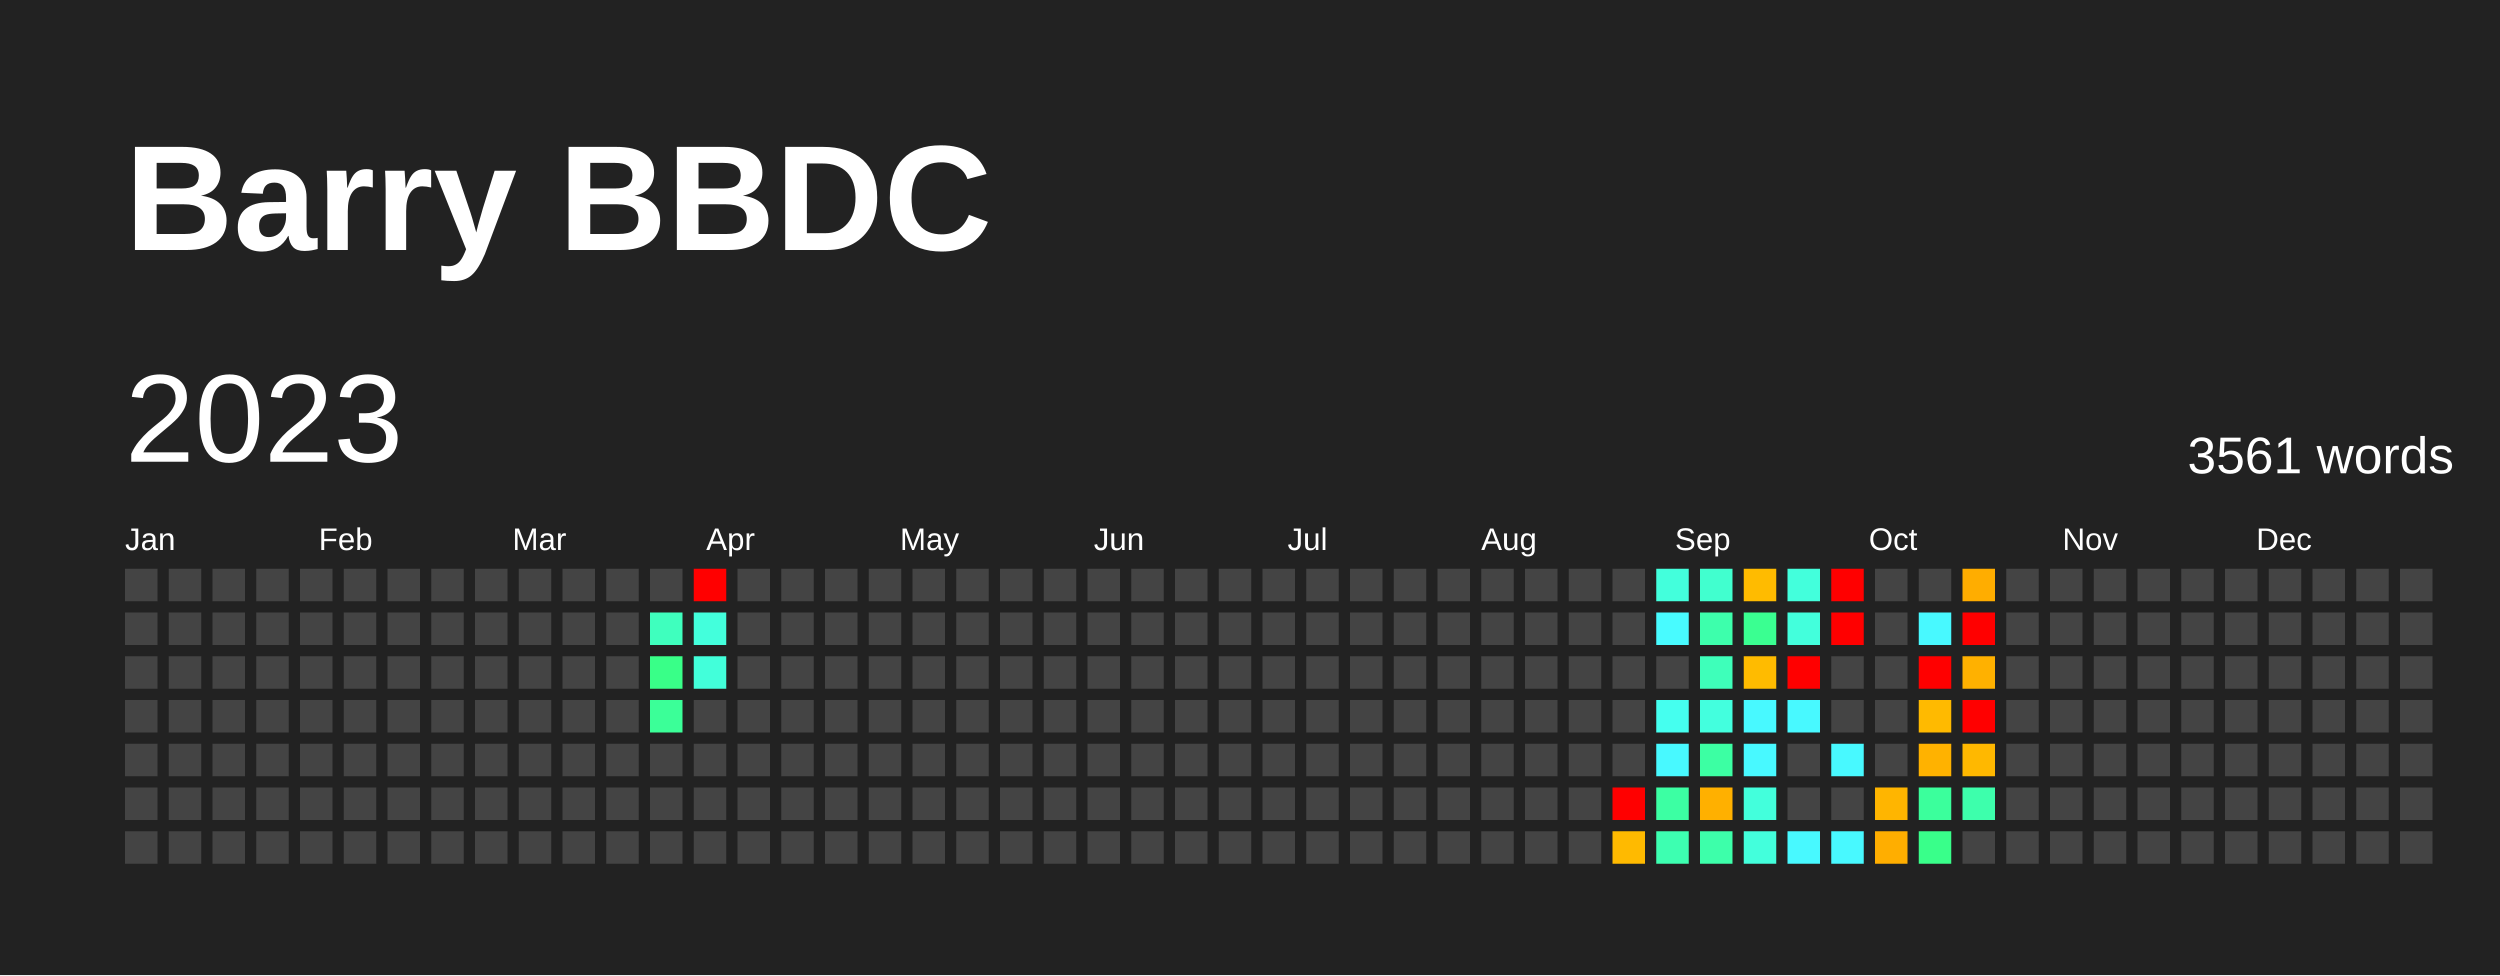
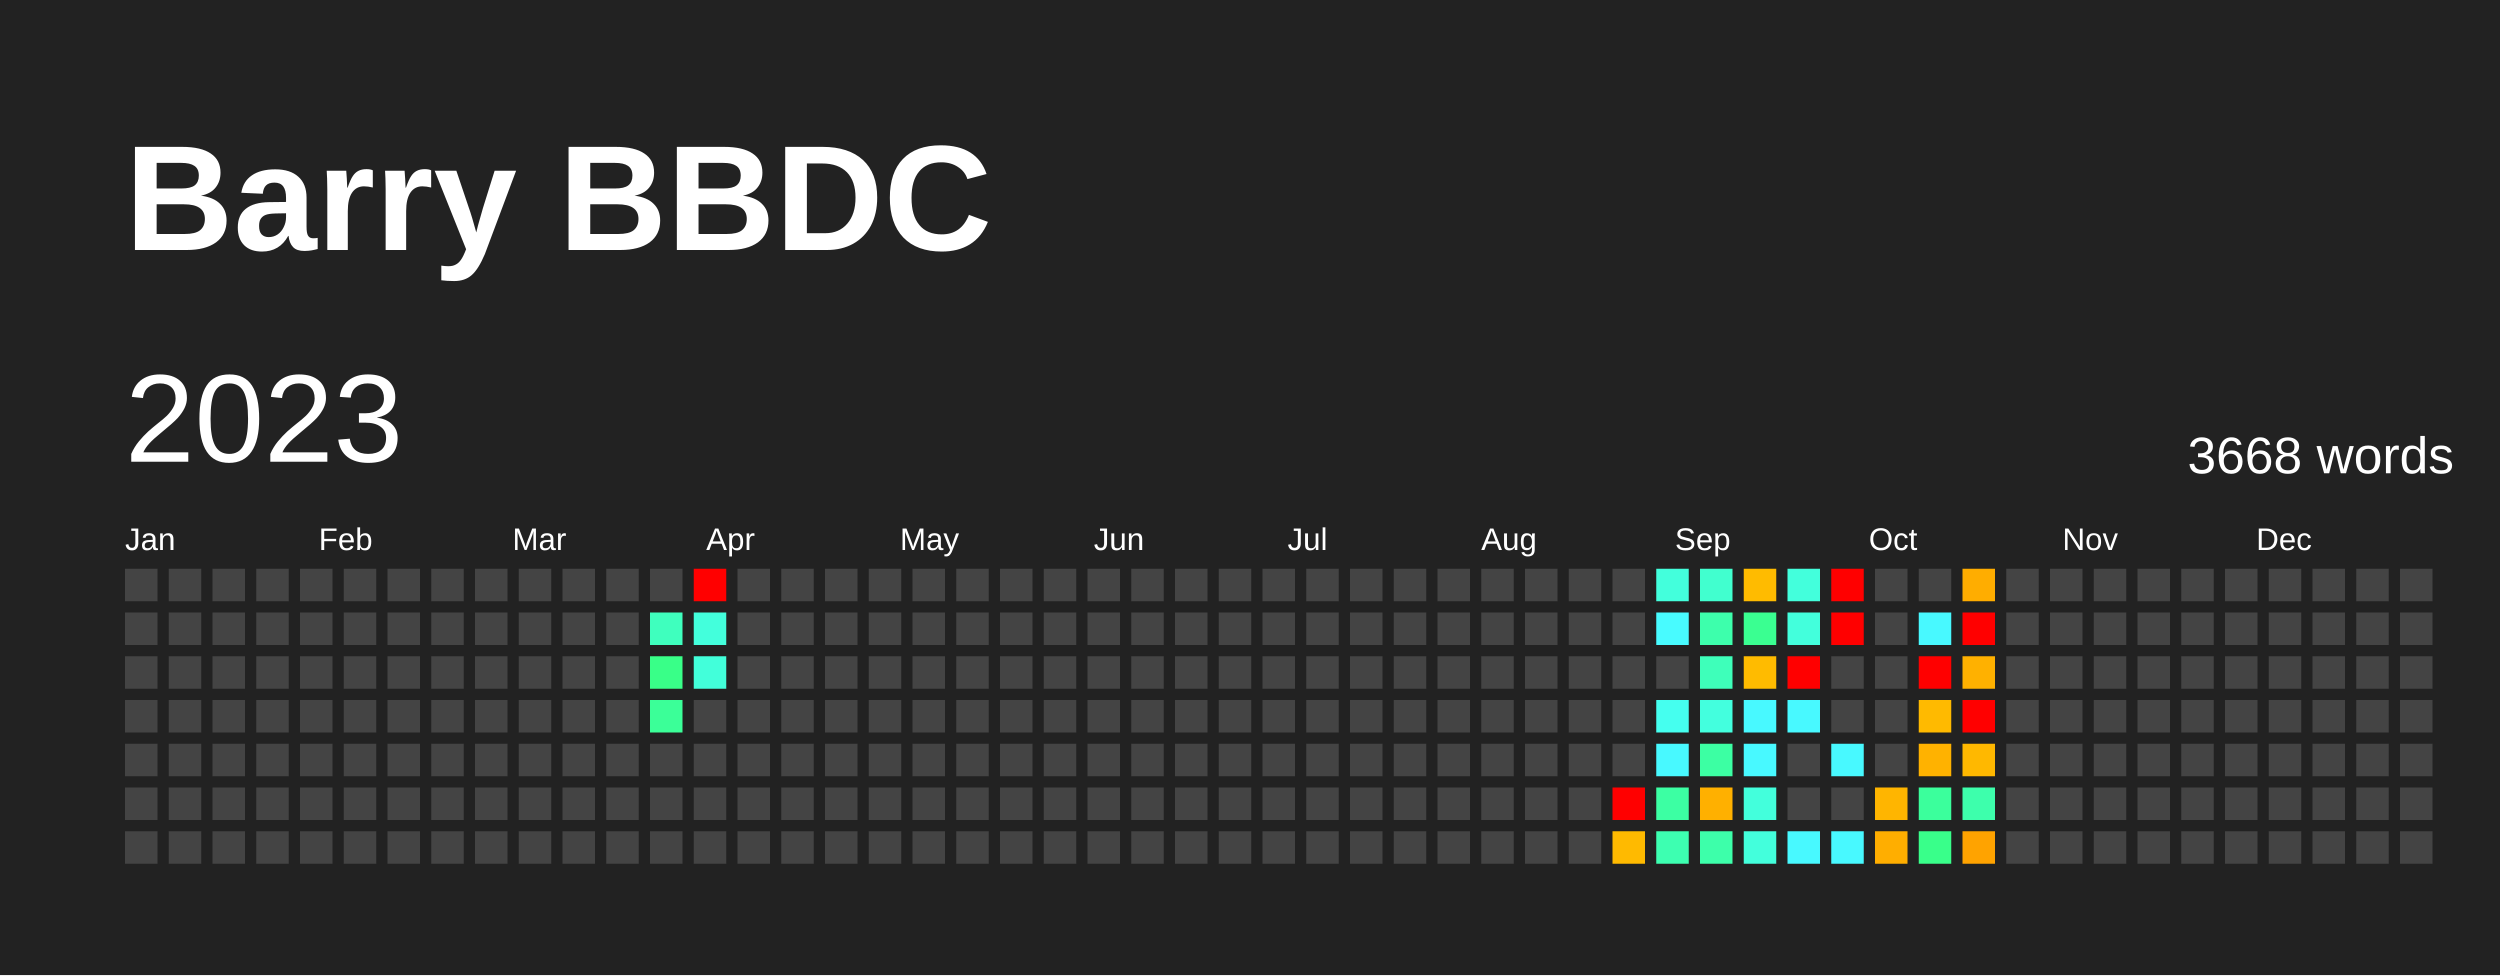
<svg xmlns="http://www.w3.org/2000/svg" baseProfile="full" height="78mm" version="1.1" viewBox="0,0,200,78" width="200mm">
  <defs />
  <rect fill="#222222" height="78" width="200" x="0" y="0" />
  <text fill="#FFFFFF" style="font-size:12px; font-family:Arial; font-weight:bold;" x="10" y="20">Barry BBDC</text>
  <text dominant-baseline="hanging" fill="#FFFFFF" style="font-size:10.0px; font-family:Arial;" x="10" y="30">2023</text>
-   <text dominant-baseline="hanging" fill="#FFFFFF" style="font-size:4.125px; font-family:Arial;" x="175" y="35">3561 words</text>
+   <text dominant-baseline="hanging" fill="#FFFFFF" style="font-size:4.125px; font-family:Arial;" x="175" y="35">3668 words</text>
  <text fill="#FFFFFF" style="font-size:2.5px; font-family:Arial" x="10.0" y="44">Jan</text>
  <text fill="#FFFFFF" style="font-size:2.5px; font-family:Arial" x="25.5" y="44">Feb</text>
  <text fill="#FFFFFF" style="font-size:2.5px; font-family:Arial" x="41.0" y="44">Mar</text>
  <text fill="#FFFFFF" style="font-size:2.5px; font-family:Arial" x="56.5" y="44">Apr</text>
  <text fill="#FFFFFF" style="font-size:2.5px; font-family:Arial" x="72.0" y="44">May</text>
  <text fill="#FFFFFF" style="font-size:2.5px; font-family:Arial" x="87.5" y="44">Jun</text>
  <text fill="#FFFFFF" style="font-size:2.5px; font-family:Arial" x="103.0" y="44">Jul</text>
  <text fill="#FFFFFF" style="font-size:2.5px; font-family:Arial" x="118.5" y="44">Aug</text>
  <text fill="#FFFFFF" style="font-size:2.5px; font-family:Arial" x="134.0" y="44">Sep</text>
  <text fill="#FFFFFF" style="font-size:2.5px; font-family:Arial" x="149.5" y="44">Oct</text>
  <text fill="#FFFFFF" style="font-size:2.5px; font-family:Arial" x="165.0" y="44">Nov</text>
  <text fill="#FFFFFF" style="font-size:2.5px; font-family:Arial" x="180.5" y="44">Dec</text>
  <rect fill="#444444" height="2.6" width="2.6" x="10.0" y="45.5" />
  <rect fill="#444444" height="2.6" width="2.6" x="10.0" y="49.0" />
  <rect fill="#444444" height="2.6" width="2.6" x="10.0" y="52.5" />
  <rect fill="#444444" height="2.6" width="2.6" x="10.0" y="56.0" />
  <rect fill="#444444" height="2.6" width="2.6" x="10.0" y="59.5" />
  <rect fill="#444444" height="2.6" width="2.6" x="10.0" y="63.0" />
  <rect fill="#444444" height="2.6" width="2.6" x="10.0" y="66.5" />
  <rect fill="#444444" height="2.6" width="2.6" x="13.5" y="45.5" />
  <rect fill="#444444" height="2.6" width="2.6" x="13.5" y="49.0" />
  <rect fill="#444444" height="2.6" width="2.6" x="13.5" y="52.5" />
  <rect fill="#444444" height="2.6" width="2.6" x="13.5" y="56.0" />
  <rect fill="#444444" height="2.6" width="2.6" x="13.5" y="59.5" />
  <rect fill="#444444" height="2.6" width="2.6" x="13.5" y="63.0" />
  <rect fill="#444444" height="2.6" width="2.6" x="13.5" y="66.5" />
  <rect fill="#444444" height="2.6" width="2.6" x="17.0" y="45.5" />
  <rect fill="#444444" height="2.6" width="2.6" x="17.0" y="49.0" />
  <rect fill="#444444" height="2.6" width="2.6" x="17.0" y="52.5" />
  <rect fill="#444444" height="2.6" width="2.6" x="17.0" y="56.0" />
  <rect fill="#444444" height="2.6" width="2.6" x="17.0" y="59.5" />
  <rect fill="#444444" height="2.6" width="2.6" x="17.0" y="63.0" />
  <rect fill="#444444" height="2.6" width="2.6" x="17.0" y="66.5" />
  <rect fill="#444444" height="2.6" width="2.6" x="20.5" y="45.5" />
  <rect fill="#444444" height="2.6" width="2.6" x="20.5" y="49.0" />
  <rect fill="#444444" height="2.6" width="2.6" x="20.5" y="52.5" />
  <rect fill="#444444" height="2.6" width="2.6" x="20.5" y="56.0" />
  <rect fill="#444444" height="2.6" width="2.6" x="20.5" y="59.5" />
  <rect fill="#444444" height="2.6" width="2.6" x="20.5" y="63.0" />
  <rect fill="#444444" height="2.6" width="2.6" x="20.5" y="66.5" />
  <rect fill="#444444" height="2.6" width="2.6" x="24.0" y="45.5" />
  <rect fill="#444444" height="2.6" width="2.6" x="24.0" y="49.0" />
  <rect fill="#444444" height="2.6" width="2.6" x="24.0" y="52.5" />
  <rect fill="#444444" height="2.6" width="2.6" x="24.0" y="56.0" />
  <rect fill="#444444" height="2.6" width="2.6" x="24.0" y="59.5" />
  <rect fill="#444444" height="2.6" width="2.6" x="24.0" y="63.0" />
  <rect fill="#444444" height="2.6" width="2.6" x="24.0" y="66.5" />
  <rect fill="#444444" height="2.6" width="2.6" x="27.5" y="45.5" />
  <rect fill="#444444" height="2.6" width="2.6" x="27.5" y="49.0" />
  <rect fill="#444444" height="2.6" width="2.6" x="27.5" y="52.5" />
  <rect fill="#444444" height="2.6" width="2.6" x="27.5" y="56.0" />
  <rect fill="#444444" height="2.6" width="2.6" x="27.5" y="59.5" />
  <rect fill="#444444" height="2.6" width="2.6" x="27.5" y="63.0" />
  <rect fill="#444444" height="2.6" width="2.6" x="27.5" y="66.5" />
  <rect fill="#444444" height="2.6" width="2.6" x="31.0" y="45.5" />
  <rect fill="#444444" height="2.6" width="2.6" x="31.0" y="49.0" />
  <rect fill="#444444" height="2.6" width="2.6" x="31.0" y="52.5" />
  <rect fill="#444444" height="2.6" width="2.6" x="31.0" y="56.0" />
  <rect fill="#444444" height="2.6" width="2.6" x="31.0" y="59.5" />
  <rect fill="#444444" height="2.6" width="2.6" x="31.0" y="63.0" />
  <rect fill="#444444" height="2.6" width="2.6" x="31.0" y="66.5" />
  <rect fill="#444444" height="2.6" width="2.6" x="34.5" y="45.5" />
  <rect fill="#444444" height="2.6" width="2.6" x="34.5" y="49.0" />
  <rect fill="#444444" height="2.6" width="2.6" x="34.5" y="52.5" />
  <rect fill="#444444" height="2.6" width="2.6" x="34.5" y="56.0" />
  <rect fill="#444444" height="2.6" width="2.6" x="34.5" y="59.5" />
  <rect fill="#444444" height="2.6" width="2.6" x="34.5" y="63.0" />
  <rect fill="#444444" height="2.6" width="2.6" x="34.5" y="66.5" />
  <rect fill="#444444" height="2.6" width="2.6" x="38.0" y="45.5" />
  <rect fill="#444444" height="2.6" width="2.6" x="38.0" y="49.0" />
  <rect fill="#444444" height="2.6" width="2.6" x="38.0" y="52.5" />
  <rect fill="#444444" height="2.6" width="2.6" x="38.0" y="56.0" />
  <rect fill="#444444" height="2.6" width="2.6" x="38.0" y="59.5" />
  <rect fill="#444444" height="2.6" width="2.6" x="38.0" y="63.0" />
  <rect fill="#444444" height="2.6" width="2.6" x="38.0" y="66.5" />
  <rect fill="#444444" height="2.6" width="2.6" x="41.5" y="45.5" />
  <rect fill="#444444" height="2.6" width="2.6" x="41.5" y="49.0" />
  <rect fill="#444444" height="2.6" width="2.6" x="41.5" y="52.5" />
  <rect fill="#444444" height="2.6" width="2.6" x="41.5" y="56.0" />
  <rect fill="#444444" height="2.6" width="2.6" x="41.5" y="59.5" />
  <rect fill="#444444" height="2.6" width="2.6" x="41.5" y="63.0" />
  <rect fill="#444444" height="2.6" width="2.6" x="41.5" y="66.5" />
  <rect fill="#444444" height="2.6" width="2.6" x="45.0" y="45.5" />
  <rect fill="#444444" height="2.6" width="2.6" x="45.0" y="49.0" />
  <rect fill="#444444" height="2.6" width="2.6" x="45.0" y="52.5" />
  <rect fill="#444444" height="2.6" width="2.6" x="45.0" y="56.0" />
  <rect fill="#444444" height="2.6" width="2.6" x="45.0" y="59.5" />
  <rect fill="#444444" height="2.6" width="2.6" x="45.0" y="63.0" />
  <rect fill="#444444" height="2.6" width="2.6" x="45.0" y="66.5" />
  <rect fill="#444444" height="2.6" width="2.6" x="48.5" y="45.5" />
  <rect fill="#444444" height="2.6" width="2.6" x="48.5" y="49.0" />
  <rect fill="#444444" height="2.6" width="2.6" x="48.5" y="52.5" />
  <rect fill="#444444" height="2.6" width="2.6" x="48.5" y="56.0" />
  <rect fill="#444444" height="2.6" width="2.6" x="48.5" y="59.5" />
  <rect fill="#444444" height="2.6" width="2.6" x="48.5" y="63.0" />
  <rect fill="#444444" height="2.6" width="2.6" x="48.5" y="66.5" />
  <rect fill="#444444" height="2.6" width="2.6" x="52.0" y="45.5" />
  <rect fill="#3fffbe" height="2.6" width="2.6" x="52.0" y="49.0" />
  <rect fill="#39ff88" height="2.6" width="2.6" x="52.0" y="52.5" />
  <rect fill="#3bff98" height="2.6" width="2.6" x="52.0" y="56.0" />
  <rect fill="#444444" height="2.6" width="2.6" x="52.0" y="59.5" />
  <rect fill="#444444" height="2.6" width="2.6" x="52.0" y="63.0" />
  <rect fill="#444444" height="2.6" width="2.6" x="52.0" y="66.5" />
  <rect fill="red" height="2.6" width="2.6" x="55.5" y="45.5" />
  <rect fill="#43ffdc" height="2.6" width="2.6" x="55.5" y="49.0" />
  <rect fill="#42ffda" height="2.6" width="2.6" x="55.5" y="52.5" />
  <rect fill="#444444" height="2.6" width="2.6" x="55.5" y="56.0" />
  <rect fill="#444444" height="2.6" width="2.6" x="55.5" y="59.5" />
  <rect fill="#444444" height="2.6" width="2.6" x="55.5" y="63.0" />
  <rect fill="#444444" height="2.6" width="2.6" x="55.5" y="66.5" />
  <rect fill="#444444" height="2.6" width="2.6" x="59.0" y="45.5" />
  <rect fill="#444444" height="2.6" width="2.6" x="59.0" y="49.0" />
  <rect fill="#444444" height="2.6" width="2.6" x="59.0" y="52.5" />
  <rect fill="#444444" height="2.6" width="2.6" x="59.0" y="56.0" />
  <rect fill="#444444" height="2.6" width="2.6" x="59.0" y="59.5" />
  <rect fill="#444444" height="2.6" width="2.6" x="59.0" y="63.0" />
  <rect fill="#444444" height="2.6" width="2.6" x="59.0" y="66.5" />
  <rect fill="#444444" height="2.6" width="2.6" x="62.5" y="45.5" />
  <rect fill="#444444" height="2.6" width="2.6" x="62.5" y="49.0" />
  <rect fill="#444444" height="2.6" width="2.6" x="62.5" y="52.5" />
  <rect fill="#444444" height="2.6" width="2.6" x="62.5" y="56.0" />
  <rect fill="#444444" height="2.6" width="2.6" x="62.5" y="59.5" />
  <rect fill="#444444" height="2.6" width="2.6" x="62.5" y="63.0" />
  <rect fill="#444444" height="2.6" width="2.6" x="62.5" y="66.5" />
  <rect fill="#444444" height="2.6" width="2.6" x="66.0" y="45.5" />
  <rect fill="#444444" height="2.6" width="2.6" x="66.0" y="49.0" />
  <rect fill="#444444" height="2.6" width="2.6" x="66.0" y="52.5" />
  <rect fill="#444444" height="2.6" width="2.6" x="66.0" y="56.0" />
  <rect fill="#444444" height="2.6" width="2.6" x="66.0" y="59.5" />
  <rect fill="#444444" height="2.6" width="2.6" x="66.0" y="63.0" />
  <rect fill="#444444" height="2.6" width="2.6" x="66.0" y="66.5" />
  <rect fill="#444444" height="2.6" width="2.6" x="69.5" y="45.5" />
  <rect fill="#444444" height="2.6" width="2.6" x="69.5" y="49.0" />
  <rect fill="#444444" height="2.6" width="2.6" x="69.5" y="52.5" />
  <rect fill="#444444" height="2.6" width="2.6" x="69.5" y="56.0" />
  <rect fill="#444444" height="2.6" width="2.6" x="69.5" y="59.5" />
  <rect fill="#444444" height="2.6" width="2.6" x="69.5" y="63.0" />
  <rect fill="#444444" height="2.6" width="2.6" x="69.5" y="66.5" />
  <rect fill="#444444" height="2.6" width="2.6" x="73.0" y="45.5" />
  <rect fill="#444444" height="2.6" width="2.6" x="73.0" y="49.0" />
  <rect fill="#444444" height="2.6" width="2.6" x="73.0" y="52.5" />
  <rect fill="#444444" height="2.6" width="2.6" x="73.0" y="56.0" />
  <rect fill="#444444" height="2.6" width="2.6" x="73.0" y="59.5" />
  <rect fill="#444444" height="2.6" width="2.6" x="73.0" y="63.0" />
  <rect fill="#444444" height="2.6" width="2.6" x="73.0" y="66.5" />
  <rect fill="#444444" height="2.6" width="2.6" x="76.5" y="45.5" />
  <rect fill="#444444" height="2.6" width="2.6" x="76.5" y="49.0" />
  <rect fill="#444444" height="2.6" width="2.6" x="76.5" y="52.5" />
  <rect fill="#444444" height="2.6" width="2.6" x="76.5" y="56.0" />
  <rect fill="#444444" height="2.6" width="2.6" x="76.5" y="59.5" />
  <rect fill="#444444" height="2.6" width="2.6" x="76.5" y="63.0" />
  <rect fill="#444444" height="2.6" width="2.6" x="76.5" y="66.5" />
  <rect fill="#444444" height="2.6" width="2.6" x="80.0" y="45.5" />
  <rect fill="#444444" height="2.6" width="2.6" x="80.0" y="49.0" />
  <rect fill="#444444" height="2.6" width="2.6" x="80.0" y="52.5" />
  <rect fill="#444444" height="2.6" width="2.6" x="80.0" y="56.0" />
  <rect fill="#444444" height="2.6" width="2.6" x="80.0" y="59.5" />
  <rect fill="#444444" height="2.6" width="2.6" x="80.0" y="63.0" />
  <rect fill="#444444" height="2.6" width="2.6" x="80.0" y="66.5" />
  <rect fill="#444444" height="2.6" width="2.6" x="83.5" y="45.5" />
  <rect fill="#444444" height="2.6" width="2.6" x="83.5" y="49.0" />
  <rect fill="#444444" height="2.6" width="2.6" x="83.5" y="52.5" />
  <rect fill="#444444" height="2.6" width="2.6" x="83.5" y="56.0" />
  <rect fill="#444444" height="2.6" width="2.6" x="83.5" y="59.5" />
  <rect fill="#444444" height="2.6" width="2.6" x="83.5" y="63.0" />
  <rect fill="#444444" height="2.6" width="2.6" x="83.5" y="66.5" />
  <rect fill="#444444" height="2.6" width="2.6" x="87.0" y="45.5" />
  <rect fill="#444444" height="2.6" width="2.6" x="87.0" y="49.0" />
  <rect fill="#444444" height="2.6" width="2.6" x="87.0" y="52.5" />
  <rect fill="#444444" height="2.6" width="2.6" x="87.0" y="56.0" />
  <rect fill="#444444" height="2.6" width="2.6" x="87.0" y="59.5" />
  <rect fill="#444444" height="2.6" width="2.6" x="87.0" y="63.0" />
  <rect fill="#444444" height="2.6" width="2.6" x="87.0" y="66.5" />
  <rect fill="#444444" height="2.6" width="2.6" x="90.5" y="45.5" />
  <rect fill="#444444" height="2.6" width="2.6" x="90.5" y="49.0" />
  <rect fill="#444444" height="2.6" width="2.6" x="90.5" y="52.5" />
  <rect fill="#444444" height="2.6" width="2.6" x="90.5" y="56.0" />
  <rect fill="#444444" height="2.6" width="2.6" x="90.5" y="59.5" />
  <rect fill="#444444" height="2.6" width="2.6" x="90.5" y="63.0" />
  <rect fill="#444444" height="2.6" width="2.6" x="90.5" y="66.5" />
  <rect fill="#444444" height="2.6" width="2.6" x="94.0" y="45.5" />
  <rect fill="#444444" height="2.6" width="2.6" x="94.0" y="49.0" />
  <rect fill="#444444" height="2.6" width="2.6" x="94.0" y="52.5" />
  <rect fill="#444444" height="2.6" width="2.6" x="94.0" y="56.0" />
  <rect fill="#444444" height="2.6" width="2.6" x="94.0" y="59.5" />
  <rect fill="#444444" height="2.6" width="2.6" x="94.0" y="63.0" />
  <rect fill="#444444" height="2.6" width="2.6" x="94.0" y="66.5" />
  <rect fill="#444444" height="2.6" width="2.6" x="97.5" y="45.5" />
  <rect fill="#444444" height="2.6" width="2.6" x="97.5" y="49.0" />
  <rect fill="#444444" height="2.6" width="2.6" x="97.5" y="52.5" />
  <rect fill="#444444" height="2.6" width="2.6" x="97.5" y="56.0" />
  <rect fill="#444444" height="2.6" width="2.6" x="97.5" y="59.5" />
  <rect fill="#444444" height="2.6" width="2.6" x="97.5" y="63.0" />
  <rect fill="#444444" height="2.6" width="2.6" x="97.5" y="66.5" />
  <rect fill="#444444" height="2.6" width="2.6" x="101.0" y="45.5" />
  <rect fill="#444444" height="2.6" width="2.6" x="101.0" y="49.0" />
  <rect fill="#444444" height="2.6" width="2.6" x="101.0" y="52.5" />
  <rect fill="#444444" height="2.6" width="2.6" x="101.0" y="56.0" />
  <rect fill="#444444" height="2.6" width="2.6" x="101.0" y="59.5" />
  <rect fill="#444444" height="2.6" width="2.6" x="101.0" y="63.0" />
  <rect fill="#444444" height="2.6" width="2.6" x="101.0" y="66.5" />
  <rect fill="#444444" height="2.6" width="2.6" x="104.5" y="45.5" />
  <rect fill="#444444" height="2.6" width="2.6" x="104.5" y="49.0" />
  <rect fill="#444444" height="2.6" width="2.6" x="104.5" y="52.5" />
  <rect fill="#444444" height="2.6" width="2.6" x="104.5" y="56.0" />
  <rect fill="#444444" height="2.6" width="2.6" x="104.5" y="59.5" />
  <rect fill="#444444" height="2.6" width="2.6" x="104.5" y="63.0" />
  <rect fill="#444444" height="2.6" width="2.6" x="104.5" y="66.5" />
  <rect fill="#444444" height="2.6" width="2.6" x="108.0" y="45.5" />
  <rect fill="#444444" height="2.6" width="2.6" x="108.0" y="49.0" />
  <rect fill="#444444" height="2.6" width="2.6" x="108.0" y="52.5" />
  <rect fill="#444444" height="2.6" width="2.6" x="108.0" y="56.0" />
  <rect fill="#444444" height="2.6" width="2.6" x="108.0" y="59.5" />
  <rect fill="#444444" height="2.6" width="2.6" x="108.0" y="63.0" />
  <rect fill="#444444" height="2.6" width="2.6" x="108.0" y="66.5" />
  <rect fill="#444444" height="2.6" width="2.6" x="111.5" y="45.5" />
  <rect fill="#444444" height="2.6" width="2.6" x="111.5" y="49.0" />
  <rect fill="#444444" height="2.6" width="2.6" x="111.5" y="52.5" />
  <rect fill="#444444" height="2.6" width="2.6" x="111.5" y="56.0" />
  <rect fill="#444444" height="2.6" width="2.6" x="111.5" y="59.5" />
  <rect fill="#444444" height="2.6" width="2.6" x="111.5" y="63.0" />
  <rect fill="#444444" height="2.6" width="2.6" x="111.5" y="66.5" />
  <rect fill="#444444" height="2.6" width="2.6" x="115.0" y="45.5" />
  <rect fill="#444444" height="2.6" width="2.6" x="115.0" y="49.0" />
  <rect fill="#444444" height="2.6" width="2.6" x="115.0" y="52.5" />
  <rect fill="#444444" height="2.6" width="2.6" x="115.0" y="56.0" />
  <rect fill="#444444" height="2.6" width="2.6" x="115.0" y="59.5" />
  <rect fill="#444444" height="2.6" width="2.6" x="115.0" y="63.0" />
  <rect fill="#444444" height="2.6" width="2.6" x="115.0" y="66.5" />
  <rect fill="#444444" height="2.6" width="2.6" x="118.5" y="45.5" />
  <rect fill="#444444" height="2.6" width="2.6" x="118.5" y="49.0" />
  <rect fill="#444444" height="2.6" width="2.6" x="118.5" y="52.5" />
  <rect fill="#444444" height="2.6" width="2.6" x="118.5" y="56.0" />
  <rect fill="#444444" height="2.6" width="2.6" x="118.5" y="59.5" />
  <rect fill="#444444" height="2.6" width="2.6" x="118.5" y="63.0" />
  <rect fill="#444444" height="2.6" width="2.6" x="118.5" y="66.5" />
  <rect fill="#444444" height="2.6" width="2.6" x="122.0" y="45.5" />
  <rect fill="#444444" height="2.6" width="2.6" x="122.0" y="49.0" />
  <rect fill="#444444" height="2.6" width="2.6" x="122.0" y="52.5" />
  <rect fill="#444444" height="2.6" width="2.6" x="122.0" y="56.0" />
  <rect fill="#444444" height="2.6" width="2.6" x="122.0" y="59.5" />
  <rect fill="#444444" height="2.6" width="2.6" x="122.0" y="63.0" />
  <rect fill="#444444" height="2.6" width="2.6" x="122.0" y="66.5" />
  <rect fill="#444444" height="2.6" width="2.6" x="125.5" y="45.5" />
  <rect fill="#444444" height="2.6" width="2.6" x="125.5" y="49.0" />
  <rect fill="#444444" height="2.6" width="2.6" x="125.5" y="52.5" />
  <rect fill="#444444" height="2.6" width="2.6" x="125.5" y="56.0" />
  <rect fill="#444444" height="2.6" width="2.6" x="125.5" y="59.5" />
  <rect fill="#444444" height="2.6" width="2.6" x="125.5" y="63.0" />
  <rect fill="#444444" height="2.6" width="2.6" x="125.5" y="66.5" />
  <rect fill="#444444" height="2.6" width="2.6" x="129.0" y="45.5" />
  <rect fill="#444444" height="2.6" width="2.6" x="129.0" y="49.0" />
  <rect fill="#444444" height="2.6" width="2.6" x="129.0" y="52.5" />
  <rect fill="#444444" height="2.6" width="2.6" x="129.0" y="56.0" />
  <rect fill="#444444" height="2.6" width="2.6" x="129.0" y="59.5" />
  <rect fill="red" height="2.6" width="2.6" x="129.0" y="63.0" />
  <rect fill="#ffba00" height="2.6" width="2.6" x="129.0" y="66.5" />
  <rect fill="#43ffdc" height="2.6" width="2.6" x="132.5" y="45.5" />
  <rect fill="#48fbff" height="2.6" width="2.6" x="132.5" y="49.0" />
  <rect fill="#444444" height="2.6" width="2.6" x="132.5" y="52.5" />
  <rect fill="#45ffef" height="2.6" width="2.6" x="132.5" y="56.0" />
  <rect fill="#48f9ff" height="2.6" width="2.6" x="132.5" y="59.5" />
  <rect fill="#3cffa3" height="2.6" width="2.6" x="132.5" y="63.0" />
  <rect fill="#3dffb1" height="2.6" width="2.6" x="132.5" y="66.5" />
  <rect fill="#41ffcf" height="2.6" width="2.6" x="136.0" y="45.5" />
  <rect fill="#3dffac" height="2.6" width="2.6" x="136.0" y="49.0" />
  <rect fill="#3effba" height="2.6" width="2.6" x="136.0" y="52.5" />
  <rect fill="#43ffde" height="2.6" width="2.6" x="136.0" y="56.0" />
  <rect fill="#3cffa3" height="2.6" width="2.6" x="136.0" y="59.5" />
  <rect fill="#ffb000" height="2.6" width="2.6" x="136.0" y="63.0" />
  <rect fill="#3dffaa" height="2.6" width="2.6" x="136.0" y="66.5" />
  <rect fill="#ffbb00" height="2.6" width="2.6" x="139.5" y="45.5" />
  <rect fill="#3aff91" height="2.6" width="2.6" x="139.5" y="49.0" />
  <rect fill="#ffbb00" height="2.6" width="2.6" x="139.5" y="52.5" />
  <rect fill="#48f9ff" height="2.6" width="2.6" x="139.5" y="56.0" />
  <rect fill="#48f9ff" height="2.6" width="2.6" x="139.5" y="59.5" />
  <rect fill="#43ffdc" height="2.6" width="2.6" x="139.5" y="63.0" />
  <rect fill="#43ffdc" height="2.6" width="2.6" x="139.5" y="66.5" />
  <rect fill="#43ffdc" height="2.6" width="2.6" x="143.0" y="45.5" />
  <rect fill="#43ffdc" height="2.6" width="2.6" x="143.0" y="49.0" />
  <rect fill="red" height="2.6" width="2.6" x="143.0" y="52.5" />
  <rect fill="#48f9ff" height="2.6" width="2.6" x="143.0" y="56.0" />
  <rect fill="#444444" height="2.6" width="2.6" x="143.0" y="59.5" />
  <rect fill="#444444" height="2.6" width="2.6" x="143.0" y="63.0" />
  <rect fill="#48f9ff" height="2.6" width="2.6" x="143.0" y="66.5" />
  <rect fill="red" height="2.6" width="2.6" x="146.5" y="45.5" />
  <rect fill="red" height="2.6" width="2.6" x="146.5" y="49.0" />
  <rect fill="#444444" height="2.6" width="2.6" x="146.5" y="52.5" />
  <rect fill="#444444" height="2.6" width="2.6" x="146.5" y="56.0" />
  <rect fill="#48f9ff" height="2.6" width="2.6" x="146.5" y="59.5" />
  <rect fill="#444444" height="2.6" width="2.6" x="146.5" y="63.0" />
  <rect fill="#48f9ff" height="2.6" width="2.6" x="146.5" y="66.5" />
  <rect fill="#444444" height="2.6" width="2.6" x="150.0" y="45.5" />
  <rect fill="#444444" height="2.6" width="2.6" x="150.0" y="49.0" />
  <rect fill="#444444" height="2.6" width="2.6" x="150.0" y="52.5" />
  <rect fill="#444444" height="2.6" width="2.6" x="150.0" y="56.0" />
  <rect fill="#444444" height="2.6" width="2.6" x="150.0" y="59.5" />
  <rect fill="#ffb500" height="2.6" width="2.6" x="150.0" y="63.0" />
  <rect fill="#ffae00" height="2.6" width="2.6" x="150.0" y="66.5" />
  <rect fill="#444444" height="2.6" width="2.6" x="153.5" y="45.5" />
  <rect fill="#48f9ff" height="2.6" width="2.6" x="153.5" y="49.0" />
  <rect fill="red" height="2.6" width="2.6" x="153.5" y="52.5" />
  <rect fill="#ffba00" height="2.6" width="2.6" x="153.5" y="56.0" />
  <rect fill="#ffb200" height="2.6" width="2.6" x="153.5" y="59.5" />
  <rect fill="#3bff9c" height="2.6" width="2.6" x="153.5" y="63.0" />
  <rect fill="#39ff8a" height="2.6" width="2.6" x="153.5" y="66.5" />
  <rect fill="#ffad00" height="2.6" width="2.6" x="157.0" y="45.5" />
  <rect fill="red" height="2.6" width="2.6" x="157.0" y="49.0" />
  <rect fill="#ffb100" height="2.6" width="2.6" x="157.0" y="52.5" />
  <rect fill="red" height="2.6" width="2.6" x="157.0" y="56.0" />
  <rect fill="#ffb800" height="2.6" width="2.6" x="157.0" y="59.5" />
  <rect fill="#3dffac" height="2.6" width="2.6" x="157.0" y="63.0" />
-   <rect fill="#444444" height="2.6" width="2.6" x="157.0" y="66.5" />
+   <rect fill="#ffa300" height="2.6" width="2.6" x="157.0" y="66.5" />
  <rect fill="#444444" height="2.6" width="2.6" x="160.5" y="45.5" />
  <rect fill="#444444" height="2.6" width="2.6" x="160.5" y="49.0" />
  <rect fill="#444444" height="2.6" width="2.6" x="160.5" y="52.5" />
  <rect fill="#444444" height="2.6" width="2.6" x="160.5" y="56.0" />
  <rect fill="#444444" height="2.6" width="2.6" x="160.5" y="59.5" />
  <rect fill="#444444" height="2.6" width="2.6" x="160.5" y="63.0" />
  <rect fill="#444444" height="2.6" width="2.6" x="160.5" y="66.5" />
  <rect fill="#444444" height="2.6" width="2.6" x="164.0" y="45.5" />
  <rect fill="#444444" height="2.6" width="2.6" x="164.0" y="49.0" />
  <rect fill="#444444" height="2.6" width="2.6" x="164.0" y="52.5" />
  <rect fill="#444444" height="2.6" width="2.6" x="164.0" y="56.0" />
  <rect fill="#444444" height="2.6" width="2.6" x="164.0" y="59.5" />
  <rect fill="#444444" height="2.6" width="2.6" x="164.0" y="63.0" />
  <rect fill="#444444" height="2.6" width="2.6" x="164.0" y="66.5" />
  <rect fill="#444444" height="2.6" width="2.6" x="167.5" y="45.5" />
  <rect fill="#444444" height="2.6" width="2.6" x="167.5" y="49.0" />
  <rect fill="#444444" height="2.6" width="2.6" x="167.5" y="52.5" />
  <rect fill="#444444" height="2.6" width="2.6" x="167.5" y="56.0" />
  <rect fill="#444444" height="2.6" width="2.6" x="167.5" y="59.5" />
  <rect fill="#444444" height="2.6" width="2.6" x="167.5" y="63.0" />
  <rect fill="#444444" height="2.6" width="2.6" x="167.5" y="66.5" />
  <rect fill="#444444" height="2.6" width="2.6" x="171.0" y="45.5" />
  <rect fill="#444444" height="2.6" width="2.6" x="171.0" y="49.0" />
  <rect fill="#444444" height="2.6" width="2.6" x="171.0" y="52.5" />
  <rect fill="#444444" height="2.6" width="2.6" x="171.0" y="56.0" />
  <rect fill="#444444" height="2.6" width="2.6" x="171.0" y="59.5" />
  <rect fill="#444444" height="2.6" width="2.6" x="171.0" y="63.0" />
  <rect fill="#444444" height="2.6" width="2.6" x="171.0" y="66.5" />
  <rect fill="#444444" height="2.6" width="2.6" x="174.5" y="45.5" />
  <rect fill="#444444" height="2.6" width="2.6" x="174.5" y="49.0" />
  <rect fill="#444444" height="2.6" width="2.6" x="174.5" y="52.5" />
  <rect fill="#444444" height="2.6" width="2.6" x="174.5" y="56.0" />
  <rect fill="#444444" height="2.6" width="2.6" x="174.5" y="59.5" />
  <rect fill="#444444" height="2.6" width="2.6" x="174.5" y="63.0" />
  <rect fill="#444444" height="2.6" width="2.6" x="174.5" y="66.5" />
  <rect fill="#444444" height="2.6" width="2.6" x="178.0" y="45.5" />
  <rect fill="#444444" height="2.6" width="2.6" x="178.0" y="49.0" />
  <rect fill="#444444" height="2.6" width="2.6" x="178.0" y="52.5" />
  <rect fill="#444444" height="2.6" width="2.6" x="178.0" y="56.0" />
  <rect fill="#444444" height="2.6" width="2.6" x="178.0" y="59.5" />
  <rect fill="#444444" height="2.6" width="2.6" x="178.0" y="63.0" />
  <rect fill="#444444" height="2.6" width="2.6" x="178.0" y="66.5" />
  <rect fill="#444444" height="2.6" width="2.6" x="181.5" y="45.5" />
  <rect fill="#444444" height="2.6" width="2.6" x="181.5" y="49.0" />
  <rect fill="#444444" height="2.6" width="2.6" x="181.5" y="52.5" />
  <rect fill="#444444" height="2.6" width="2.6" x="181.5" y="56.0" />
  <rect fill="#444444" height="2.6" width="2.6" x="181.5" y="59.5" />
  <rect fill="#444444" height="2.6" width="2.6" x="181.5" y="63.0" />
  <rect fill="#444444" height="2.6" width="2.6" x="181.5" y="66.5" />
  <rect fill="#444444" height="2.6" width="2.6" x="185.0" y="45.5" />
  <rect fill="#444444" height="2.6" width="2.6" x="185.0" y="49.0" />
  <rect fill="#444444" height="2.6" width="2.6" x="185.0" y="52.5" />
  <rect fill="#444444" height="2.6" width="2.6" x="185.0" y="56.0" />
  <rect fill="#444444" height="2.6" width="2.6" x="185.0" y="59.5" />
  <rect fill="#444444" height="2.6" width="2.6" x="185.0" y="63.0" />
  <rect fill="#444444" height="2.6" width="2.6" x="185.0" y="66.5" />
  <rect fill="#444444" height="2.6" width="2.6" x="188.5" y="45.5" />
  <rect fill="#444444" height="2.6" width="2.6" x="188.5" y="49.0" />
  <rect fill="#444444" height="2.6" width="2.6" x="188.5" y="52.5" />
  <rect fill="#444444" height="2.6" width="2.6" x="188.5" y="56.0" />
  <rect fill="#444444" height="2.6" width="2.6" x="188.5" y="59.5" />
  <rect fill="#444444" height="2.6" width="2.6" x="188.5" y="63.0" />
  <rect fill="#444444" height="2.6" width="2.6" x="188.5" y="66.5" />
  <rect fill="#444444" height="2.6" width="2.6" x="192.0" y="45.5" />
  <rect fill="#444444" height="2.6" width="2.6" x="192.0" y="49.0" />
  <rect fill="#444444" height="2.6" width="2.6" x="192.0" y="52.5" />
  <rect fill="#444444" height="2.6" width="2.6" x="192.0" y="56.0" />
  <rect fill="#444444" height="2.6" width="2.6" x="192.0" y="59.5" />
  <rect fill="#444444" height="2.6" width="2.6" x="192.0" y="63.0" />
  <rect fill="#444444" height="2.6" width="2.6" x="192.0" y="66.5" />
</svg>
